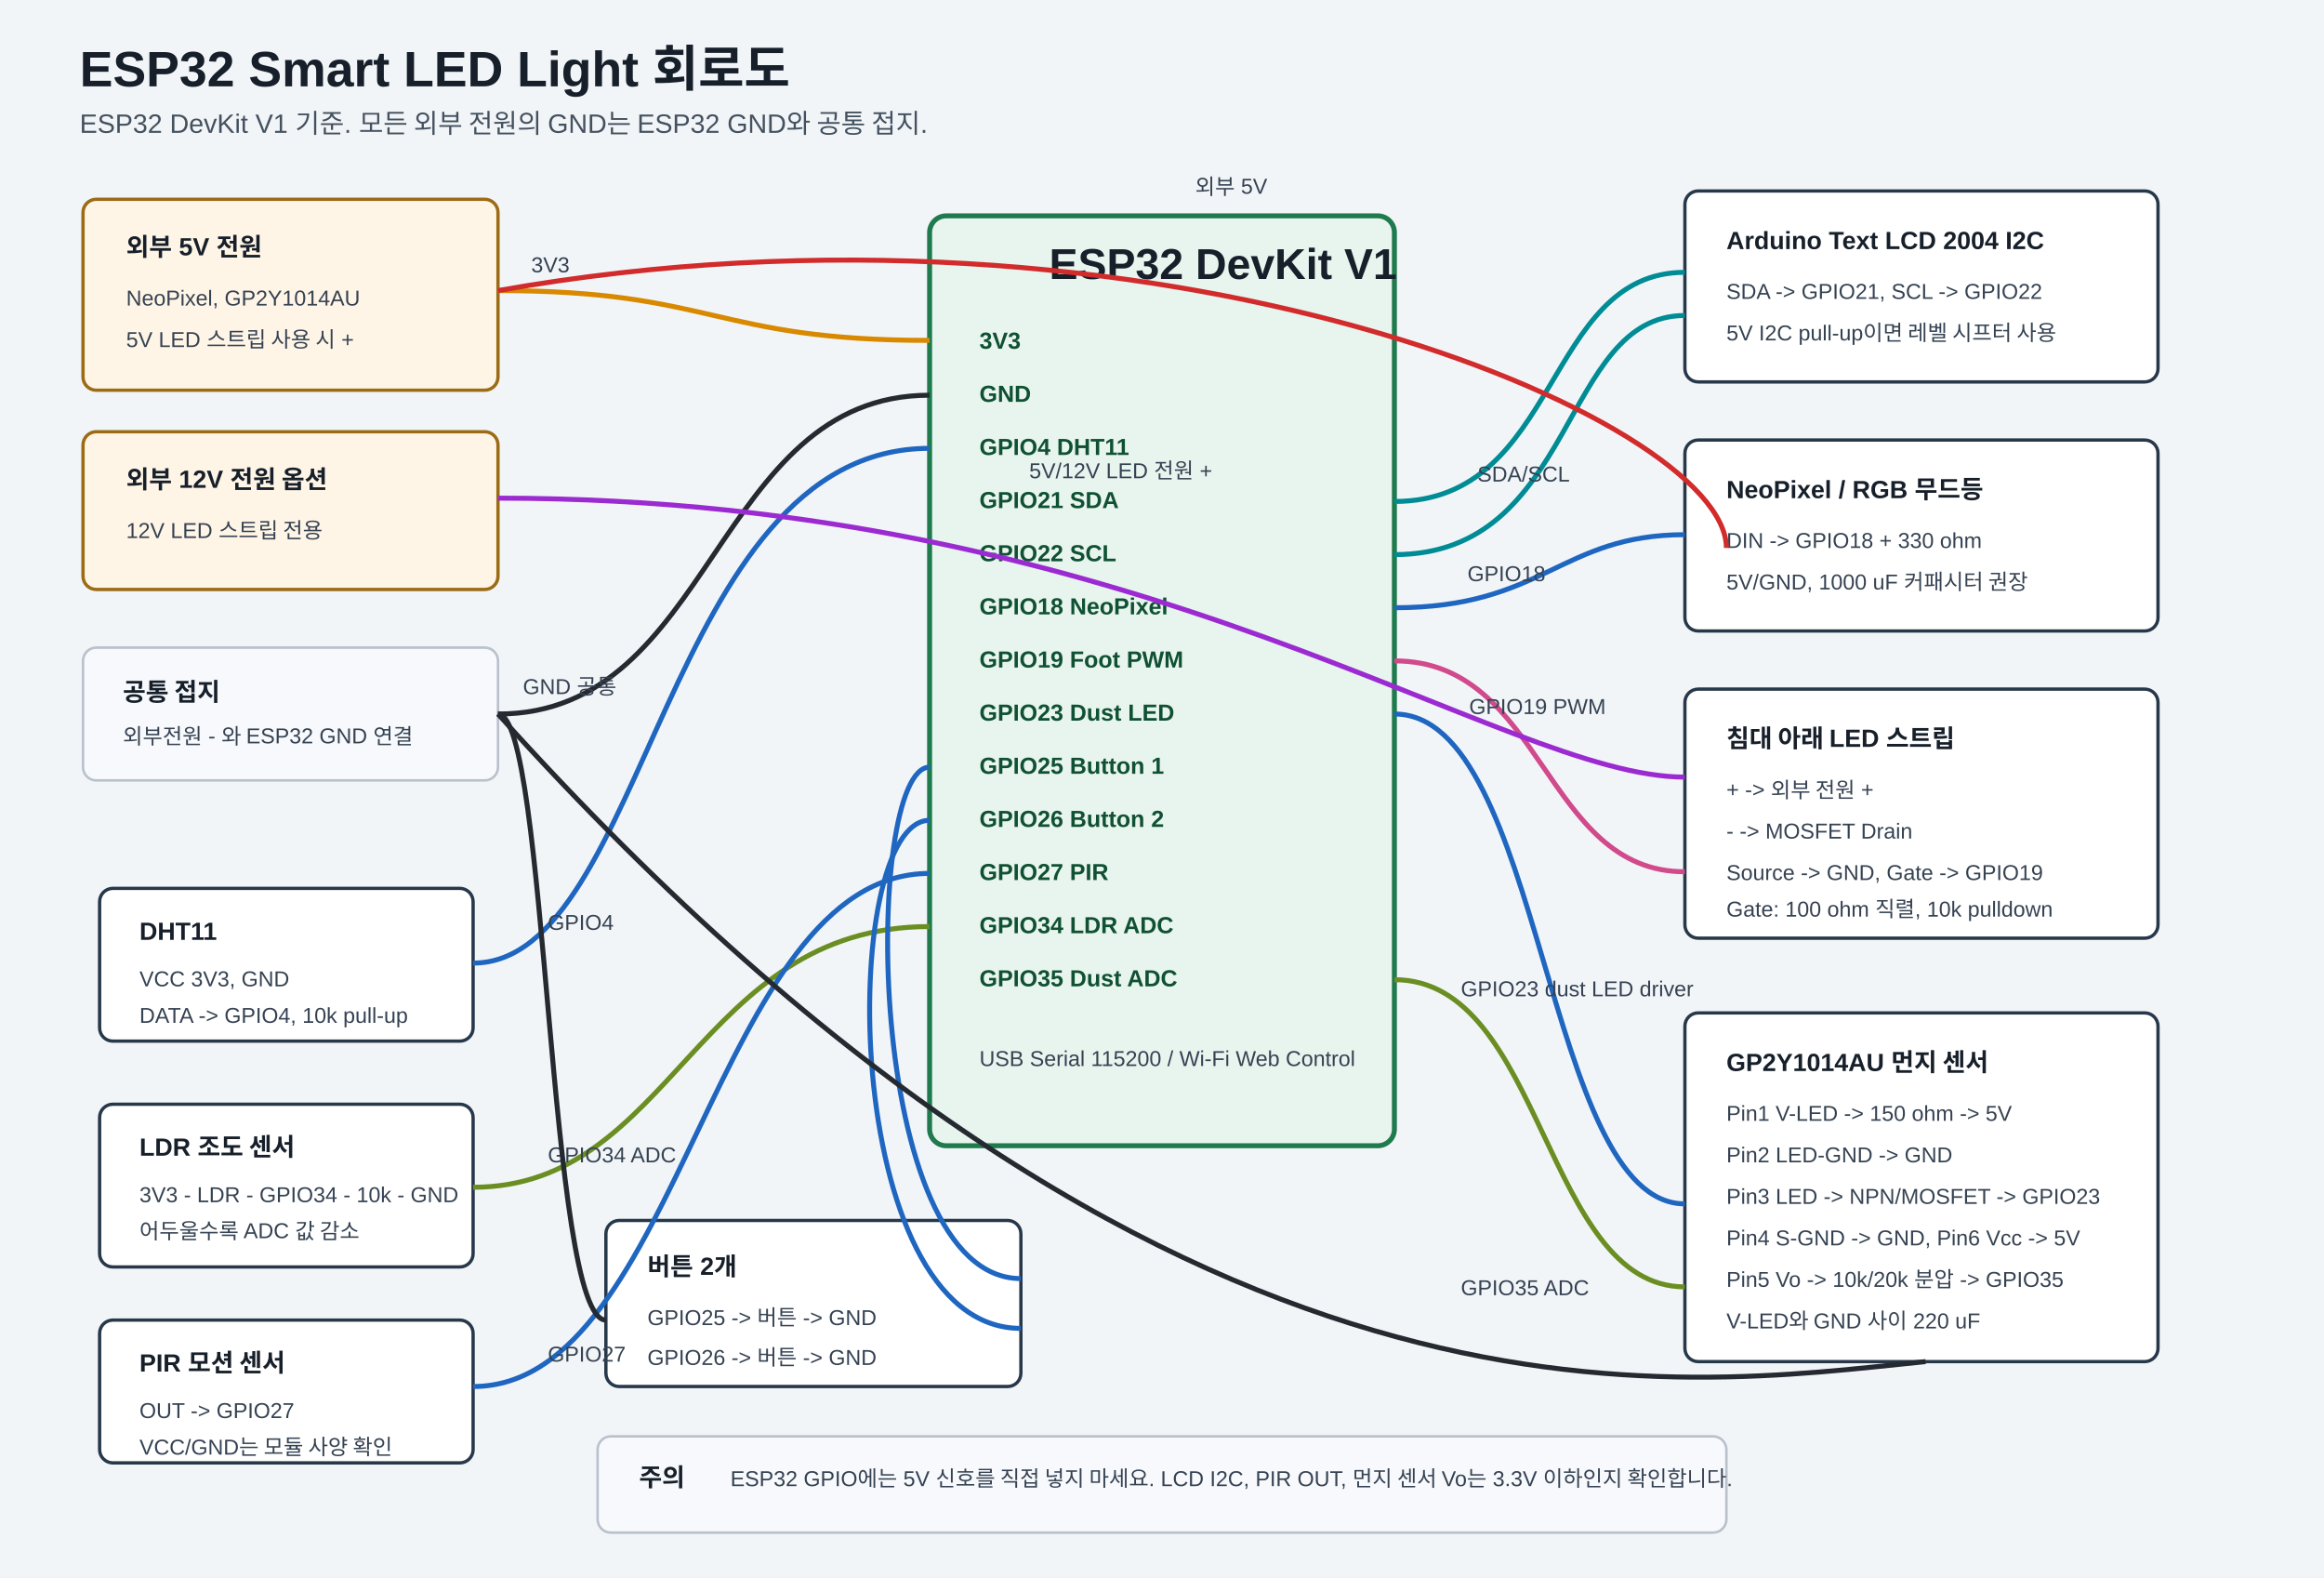
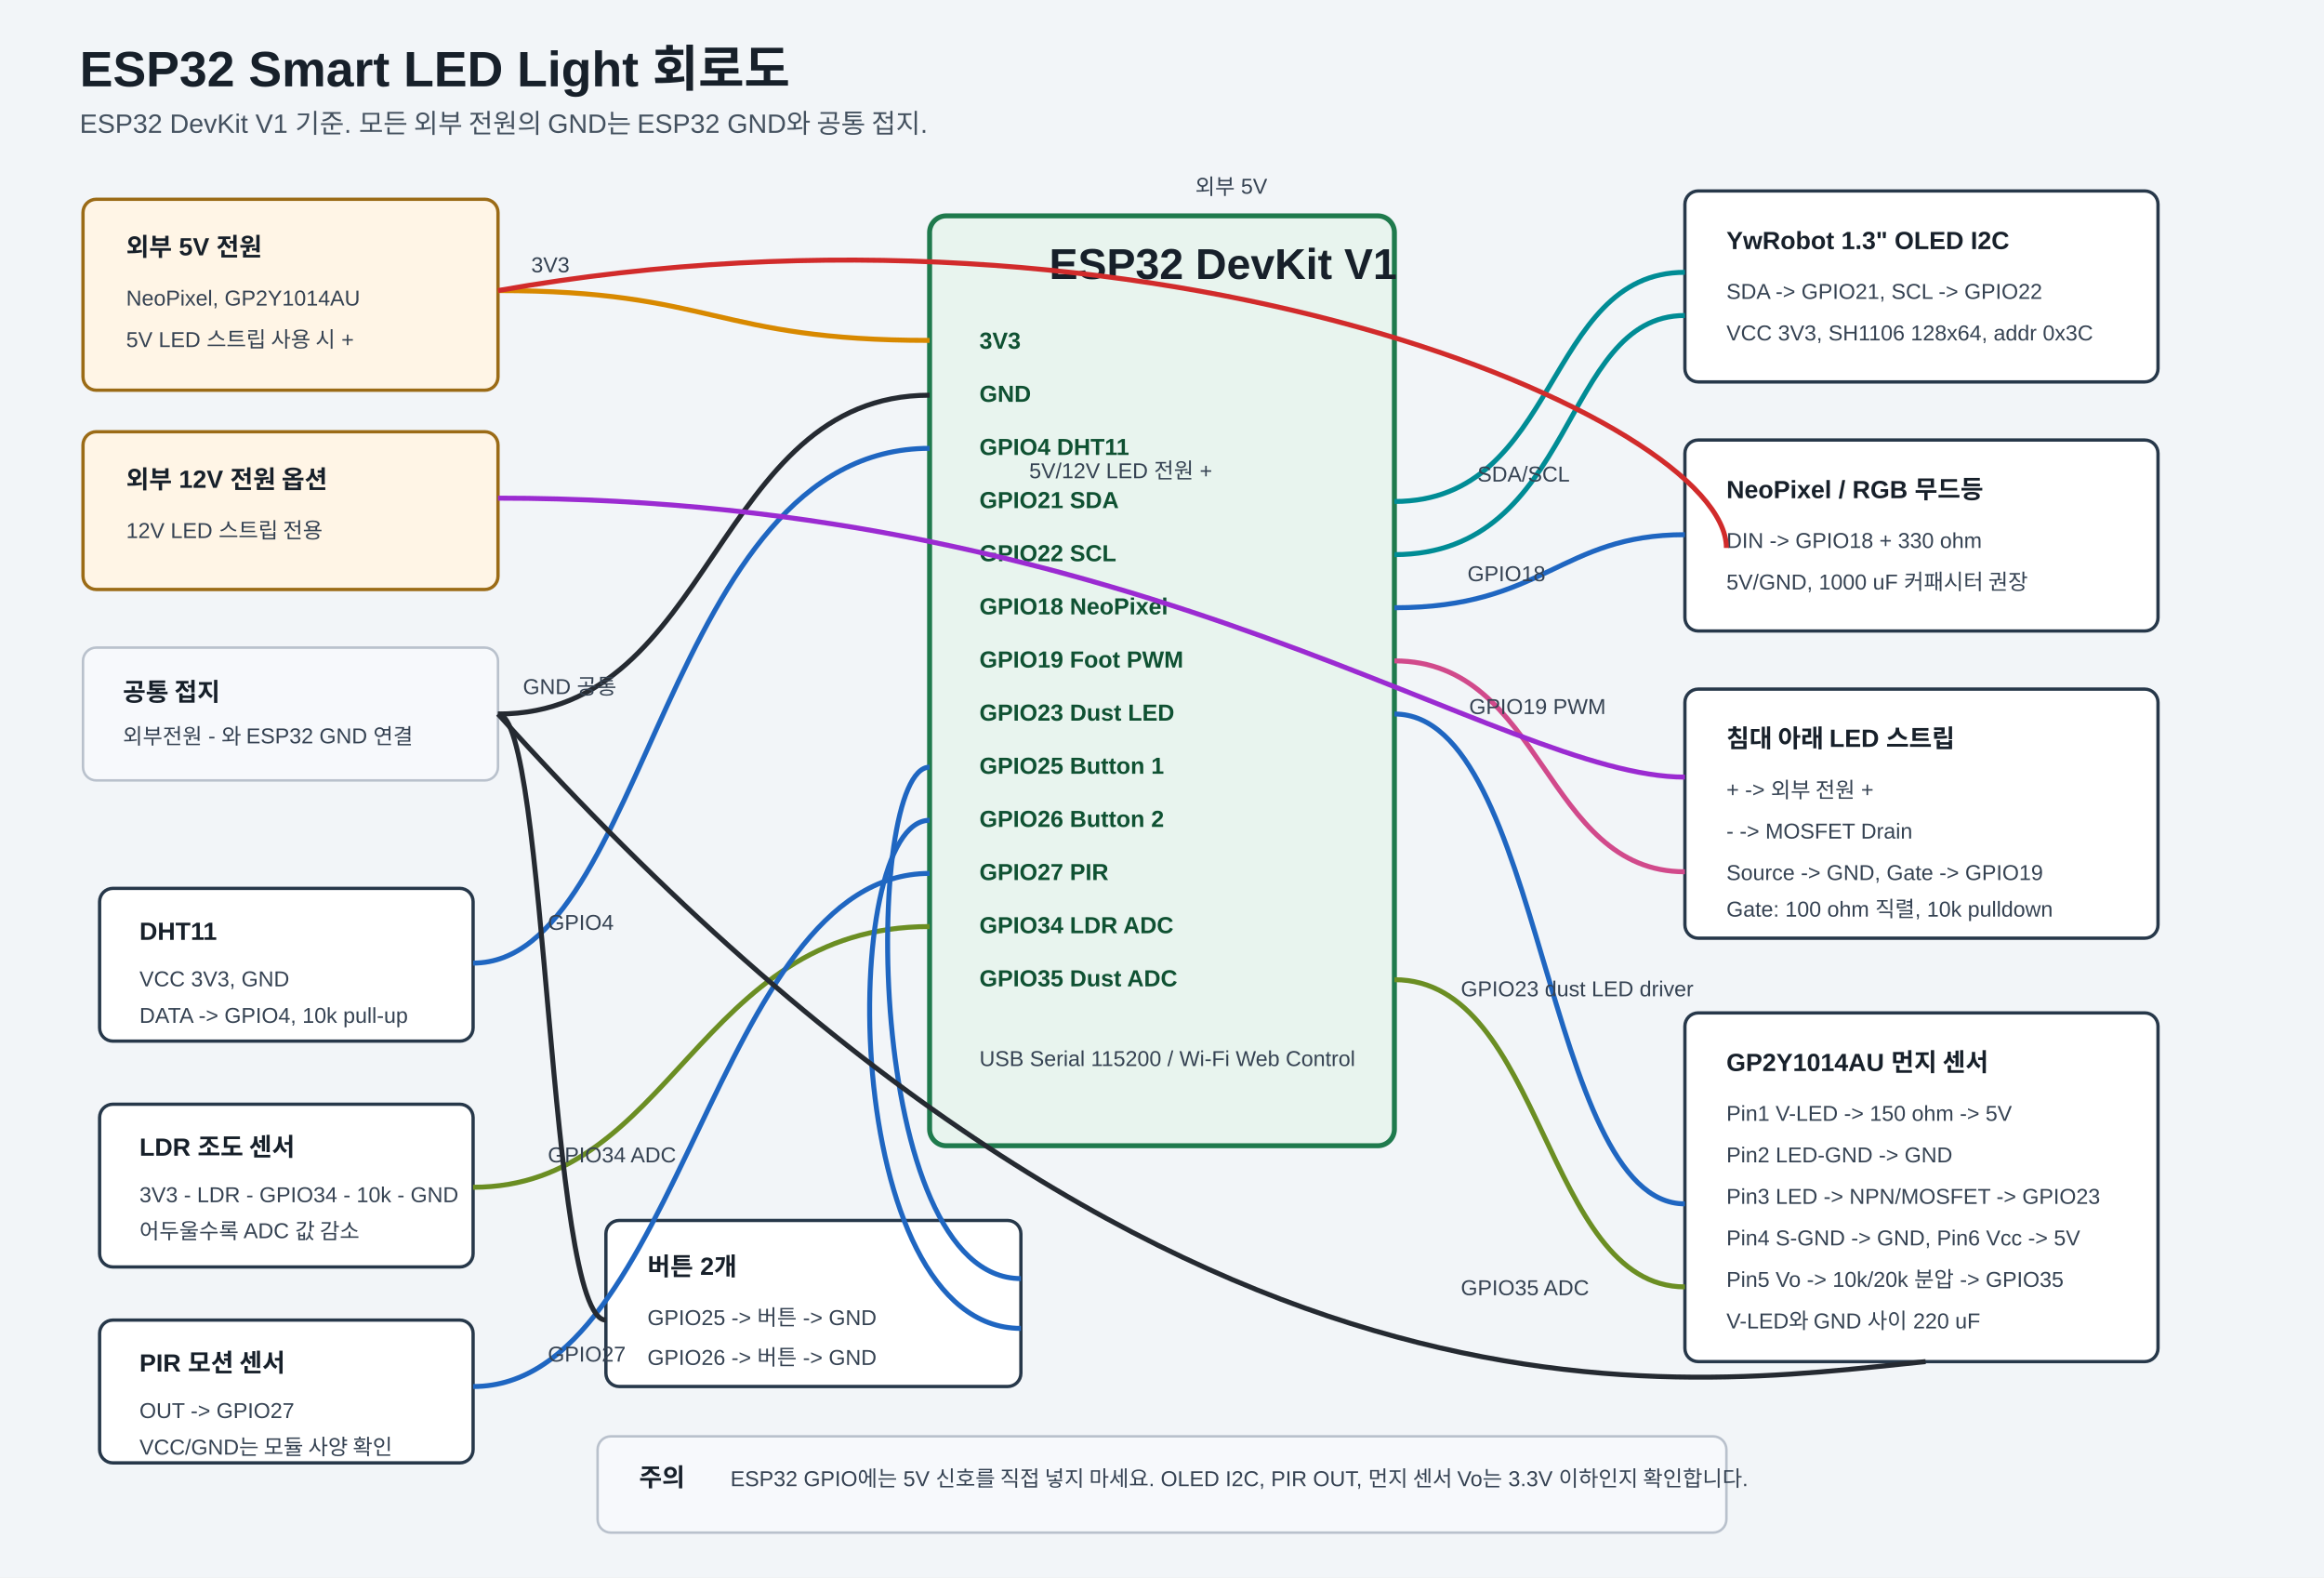
<svg xmlns="http://www.w3.org/2000/svg" width="1400" height="950" viewBox="0 0 1400 950">
  <defs>
    <style>
      .title { font: 700 30px Arial, sans-serif; fill: #17202a; }
      .sub { font: 16px Arial, sans-serif; fill: #44515f; }
      .box { fill: #ffffff; stroke: #27384a; stroke-width: 2; rx: 8; }
      .board { fill: #e8f4ee; stroke: #1f7a4d; stroke-width: 3; rx: 10; }
      .power { fill: #fff5e6; stroke: #9b6b16; stroke-width: 2; rx: 8; }
      .note { fill: #f7f9fc; stroke: #b9c1cc; stroke-width: 1.5; rx: 8; }
      .label { font: 15px Arial, sans-serif; fill: #17202a; }
      .small { font: 13px Arial, sans-serif; fill: #354252; }
      .pin { font: 700 14px Arial, sans-serif; fill: #0f5132; }
      .wire33 { stroke: #d88900; stroke-width: 3; fill: none; }
      .wire5 { stroke: #d12b2b; stroke-width: 3; fill: none; }
      .wire12 { stroke: #9b2bd1; stroke-width: 3; fill: none; }
      .wireg { stroke: #252a31; stroke-width: 3; fill: none; }
      .wires { stroke: #1f66c1; stroke-width: 3; fill: none; }
      .wirei2c { stroke: #008c95; stroke-width: 3; fill: none; }
      .wirepwm { stroke: #d14a8b; stroke-width: 3; fill: none; }
      .wireanalog { stroke: #6b8e23; stroke-width: 3; fill: none; }
    </style>
  </defs>
  <rect width="1400" height="950" fill="#f2f5f8" />
  <text x="48" y="52" class="title">ESP32 Smart LED Light 회로도</text>
  <text x="48" y="80" class="sub">ESP32 DevKit V1 기준. 모든 외부 전원의 GND는 ESP32 GND와 공통 접지.</text>
  <rect x="560" y="130" width="280" height="560" class="board" />
  <text x="632" y="168" class="title" style="font-size:26px">ESP32 DevKit V1</text>
  <text x="590" y="210" class="pin">3V3</text>
  <text x="590" y="242" class="pin">GND</text>
  <text x="590" y="274" class="pin">GPIO4  DHT11</text>
  <text x="590" y="306" class="pin">GPIO21 SDA</text>
  <text x="590" y="338" class="pin">GPIO22 SCL</text>
  <text x="590" y="370" class="pin">GPIO18 NeoPixel</text>
  <text x="590" y="402" class="pin">GPIO19 Foot PWM</text>
  <text x="590" y="434" class="pin">GPIO23 Dust LED</text>
  <text x="590" y="466" class="pin">GPIO25 Button 1</text>
  <text x="590" y="498" class="pin">GPIO26 Button 2</text>
  <text x="590" y="530" class="pin">GPIO27 PIR</text>
  <text x="590" y="562" class="pin">GPIO34 LDR ADC</text>
  <text x="590" y="594" class="pin">GPIO35 Dust ADC</text>
  <text x="590" y="642" class="small">USB Serial 115200 / Wi-Fi Web Control</text>
  <rect x="50" y="120" width="250" height="115" class="power" />
  <text x="76" y="154" class="label" style="font-weight:700">외부 5V 전원</text>
  <text x="76" y="184" class="small">NeoPixel, GP2Y1014AU</text>
  <text x="76" y="209" class="small">5V LED 스트립 사용 시 +</text>
  <rect x="50" y="260" width="250" height="95" class="power" />
  <text x="76" y="294" class="label" style="font-weight:700">외부 12V 전원 옵션</text>
  <text x="76" y="324" class="small">12V LED 스트립 전용</text>
  <rect x="50" y="390" width="250" height="80" class="note" />
  <text x="74" y="422" class="label" style="font-weight:700">공통 접지</text>
  <text x="74" y="448" class="small">외부전원 - 와 ESP32 GND 연결</text>
  <rect x="60" y="535" width="225" height="92" class="box" />
  <text x="84" y="566" class="label" style="font-weight:700">DHT11</text>
  <text x="84" y="594" class="small">VCC 3V3, GND</text>
  <text x="84" y="616" class="small">DATA -&gt; GPIO4, 10k pull-up</text>
  <rect x="60" y="665" width="225" height="98" class="box" />
  <text x="84" y="696" class="label" style="font-weight:700">LDR 조도 센서</text>
  <text x="84" y="724" class="small">3V3 - LDR - GPIO34 - 10k - GND</text>
  <text x="84" y="746" class="small">어두울수록 ADC 값 감소</text>
  <rect x="60" y="795" width="225" height="86" class="box" />
  <text x="84" y="826" class="label" style="font-weight:700">PIR 모션 센서</text>
  <text x="84" y="854" class="small">OUT -&gt; GPIO27</text>
  <text x="84" y="876" class="small">VCC/GND는 모듈 사양 확인</text>
  <rect x="1015" y="115" width="285" height="115" class="box" />
-   <text x="1040" y="150" class="label" style="font-weight:700">Arduino Text LCD 2004 I2C</text>
+   <text x="1040" y="150" class="label" style="font-weight:700">YwRobot 1.3" OLED I2C</text>
  <text x="1040" y="180" class="small">SDA -&gt; GPIO21, SCL -&gt; GPIO22</text>
-   <text x="1040" y="205" class="small">5V I2C pull-up이면 레벨 시프터 사용</text>
+   <text x="1040" y="205" class="small">VCC 3V3, SH1106 128x64, addr 0x3C</text>
  <rect x="1015" y="265" width="285" height="115" class="box" />
  <text x="1040" y="300" class="label" style="font-weight:700">NeoPixel / RGB 무드등</text>
  <text x="1040" y="330" class="small">DIN -&gt; GPIO18 + 330 ohm</text>
  <text x="1040" y="355" class="small">5V/GND, 1000 uF 커패시터 권장</text>
  <rect x="1015" y="415" width="285" height="150" class="box" />
  <text x="1040" y="450" class="label" style="font-weight:700">침대 아래 LED 스트립</text>
  <text x="1040" y="480" class="small">+ -&gt; 외부 전원 +</text>
  <text x="1040" y="505" class="small">- -&gt; MOSFET Drain</text>
  <text x="1040" y="530" class="small">Source -&gt; GND, Gate -&gt; GPIO19</text>
  <text x="1040" y="552" class="small">Gate: 100 ohm 직렬, 10k pulldown</text>
  <rect x="1015" y="610" width="285" height="210" class="box" />
  <text x="1040" y="645" class="label" style="font-weight:700">GP2Y1014AU 먼지 센서</text>
  <text x="1040" y="675" class="small">Pin1 V-LED -&gt; 150 ohm -&gt; 5V</text>
  <text x="1040" y="700" class="small">Pin2 LED-GND -&gt; GND</text>
  <text x="1040" y="725" class="small">Pin3 LED -&gt; NPN/MOSFET -&gt; GPIO23</text>
  <text x="1040" y="750" class="small">Pin4 S-GND -&gt; GND, Pin6 Vcc -&gt; 5V</text>
  <text x="1040" y="775" class="small">Pin5 Vo -&gt; 10k/20k 분압 -&gt; GPIO35</text>
  <text x="1040" y="800" class="small">V-LED와 GND 사이 220 uF</text>
  <rect x="365" y="735" width="250" height="100" class="box" />
  <text x="390" y="768" class="label" style="font-weight:700">버튼 2개</text>
  <text x="390" y="798" class="small">GPIO25 -&gt; 버튼 -&gt; GND</text>
  <text x="390" y="822" class="small">GPIO26 -&gt; 버튼 -&gt; GND</text>
  <path d="M560 205 C430 205 430 175 300 175" class="wire33" />
  <text x="320" y="164" class="small">3V3</text>
  <path d="M560 238 C430 238 430 430 300 430" class="wireg" />
  <text x="315" y="418" class="small">GND 공통</text>
  <path d="M560 270 C400 270 390 580 285 580" class="wires" />
  <text x="330" y="560" class="small">GPIO4</text>
  <path d="M560 558 C420 558 405 715 285 715" class="wireanalog" />
  <text x="330" y="700" class="small">GPIO34 ADC</text>
  <path d="M560 526 C430 526 410 835 285 835" class="wires" />
  <text x="330" y="820" class="small">GPIO27</text>
  <path d="M840 302 C940 302 930 164 1015 164" class="wirei2c" />
  <path d="M840 334 C950 334 940 190 1015 190" class="wirei2c" />
  <text x="890" y="290" class="small">SDA/SCL</text>
  <path d="M840 366 C930 366 940 322 1015 322" class="wires" />
  <text x="884" y="350" class="small">GPIO18</text>
  <path d="M300 175 C695 105 1040 252 1040 330" class="wire5" />
  <text x="720" y="117" class="small">외부 5V</text>
  <path d="M840 398 C930 398 930 525 1015 525" class="wirepwm" />
  <text x="885" y="430" class="small">GPIO19 PWM</text>
  <path d="M300 300 C690 300 905 468 1015 468" class="wire12" />
  <text x="620" y="288" class="small">5V/12V LED 전원 +</text>
  <path d="M840 430 C930 430 930 725 1015 725" class="wires" />
  <text x="880" y="600" class="small">GPIO23 dust LED driver</text>
  <path d="M840 590 C930 590 930 775 1015 775" class="wireanalog" />
  <text x="880" y="780" class="small">GPIO35 ADC</text>
  <path d="M560 462 C520 462 520 770 615 770" class="wires" />
  <path d="M560 494 C505 494 505 800 615 800" class="wires" />
  <path d="M365 795 C330 795 330 430 300 430" class="wireg" />
  <path d="M300 430 C710 885 1010 835 1160 820" class="wireg" />
  <text x="693" y="884" class="small">GND common bus</text>
  <rect x="360" y="865" width="680" height="58" class="note" />
  <text x="385" y="895" class="label" style="font-weight:700">주의</text>
-   <text x="440" y="895" class="small">ESP32 GPIO에는 5V 신호를 직접 넣지 마세요. LCD I2C, PIR OUT, 먼지 센서 Vo는 3.3V 이하인지 확인합니다.</text>
+   <text x="440" y="895" class="small">ESP32 GPIO에는 5V 신호를 직접 넣지 마세요. OLED I2C, PIR OUT, 먼지 센서 Vo는 3.3V 이하인지 확인합니다.</text>
</svg>
